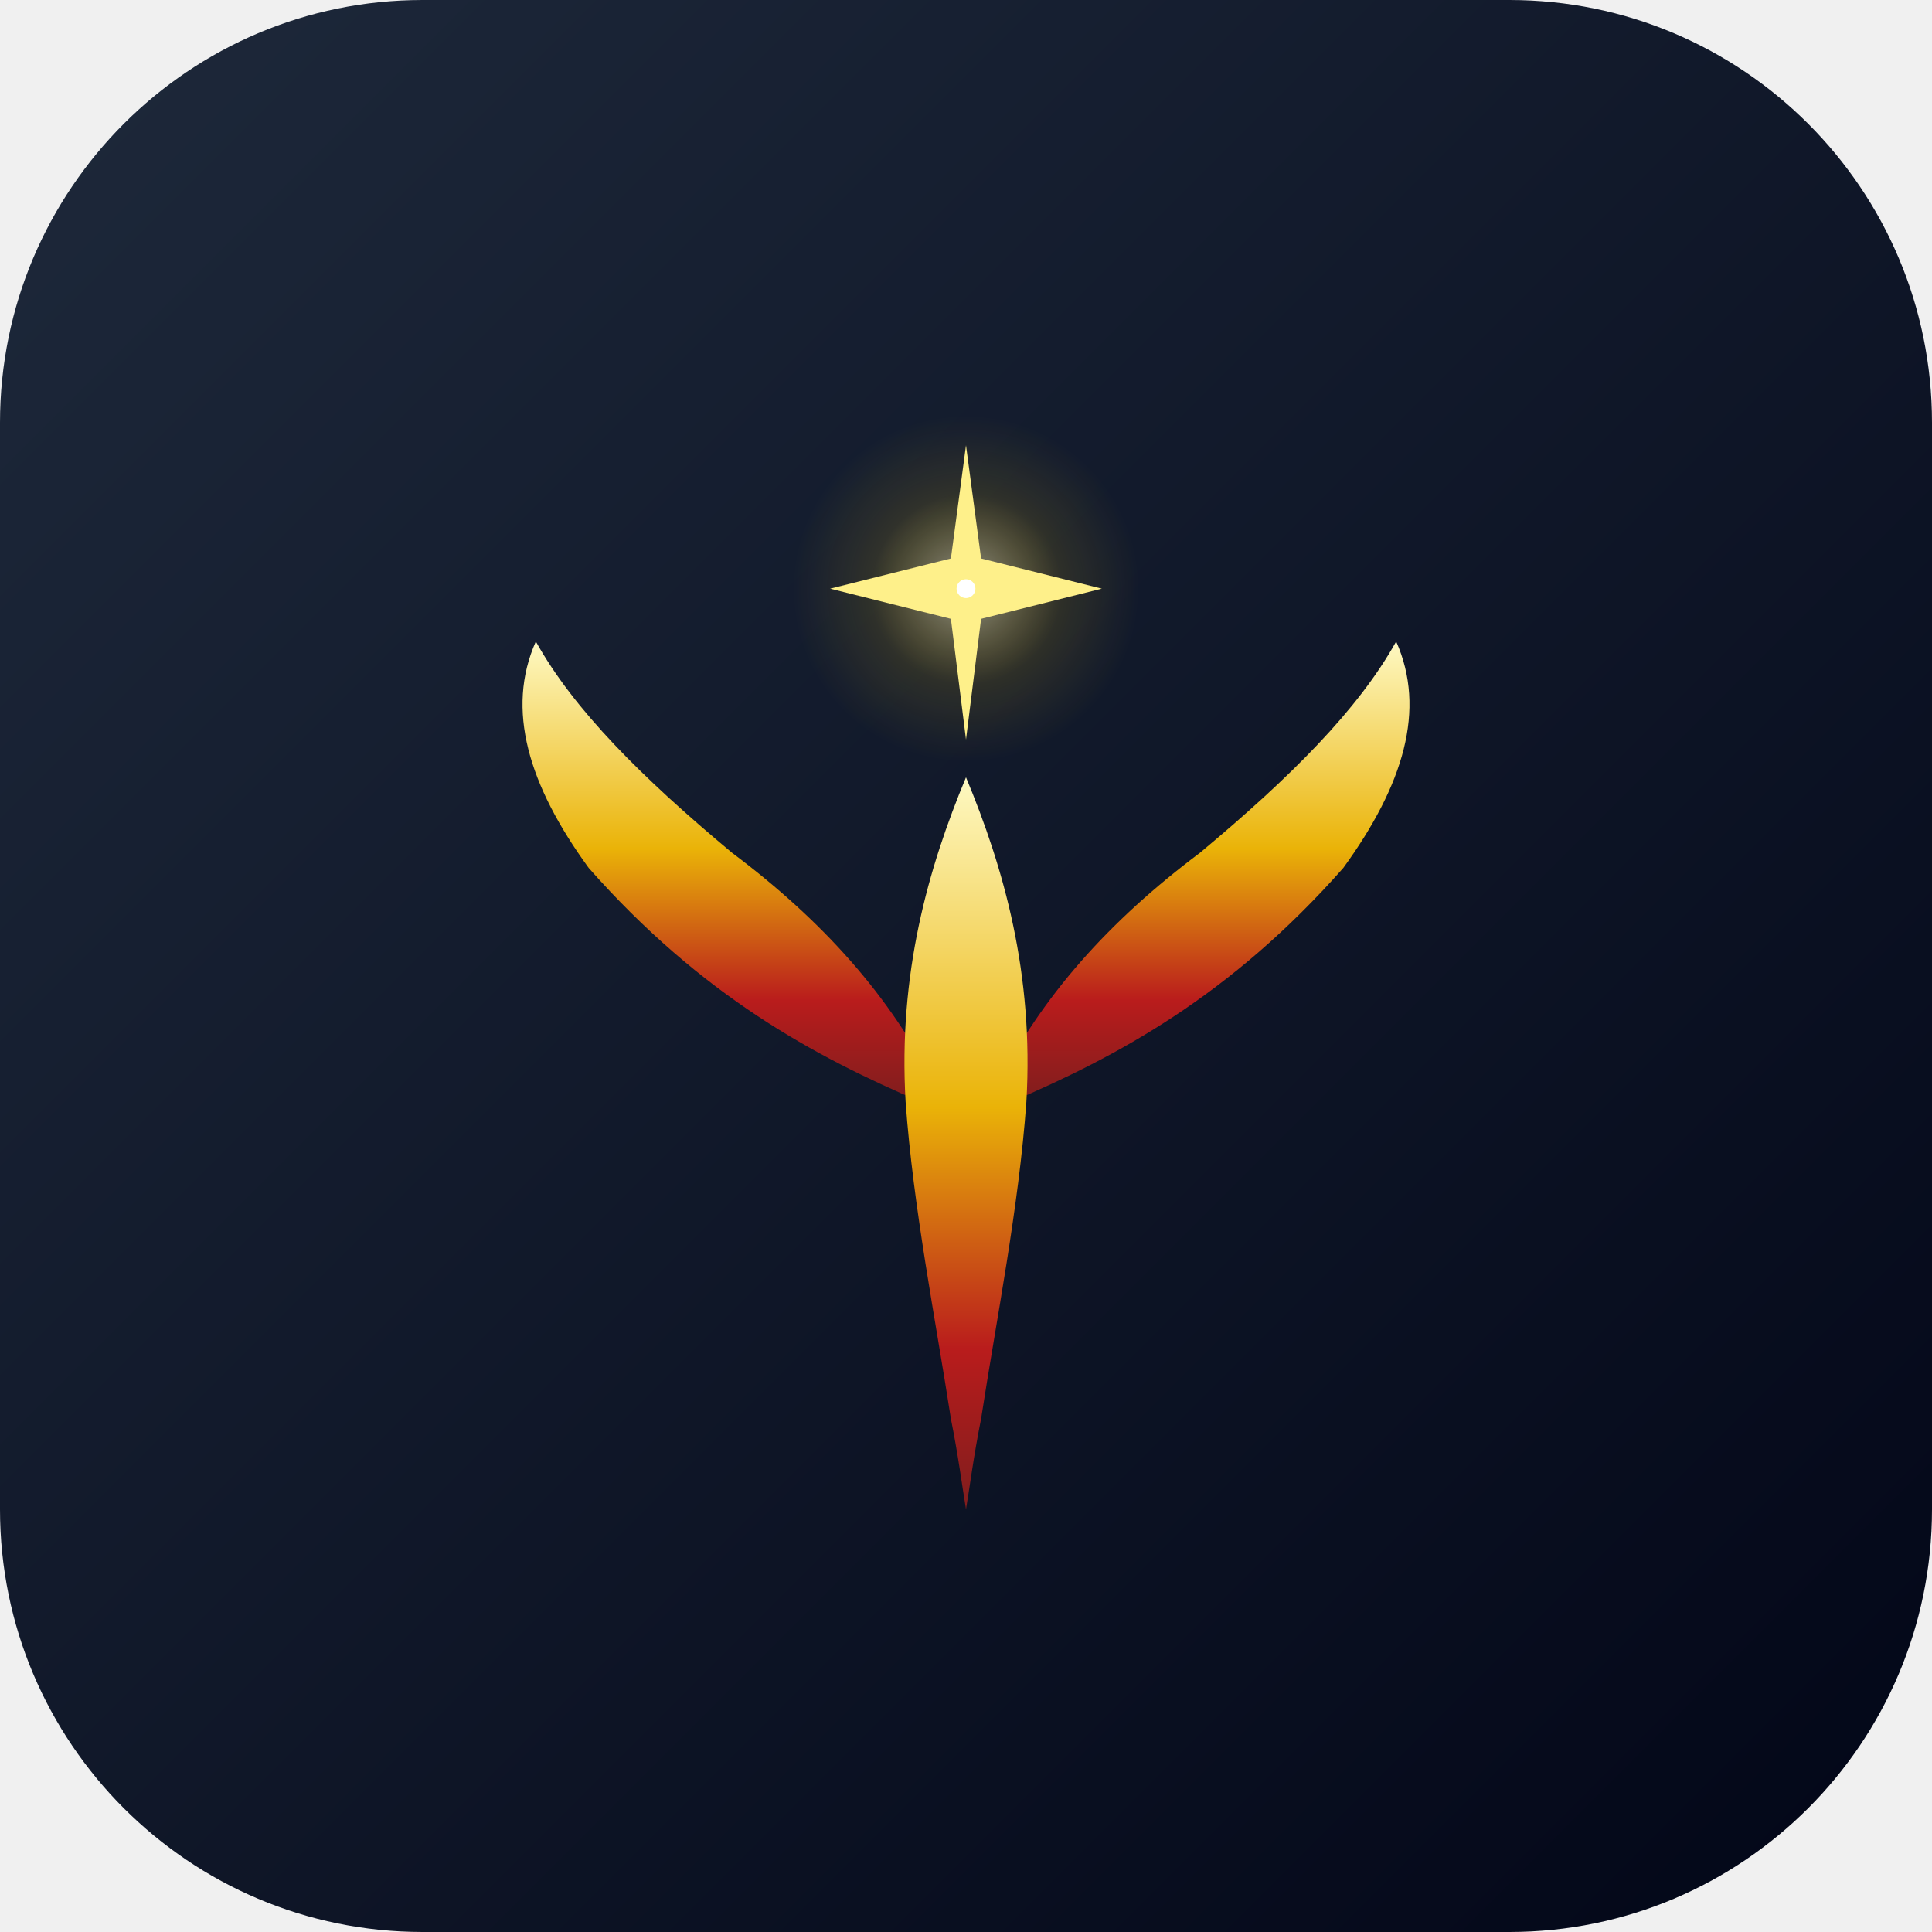
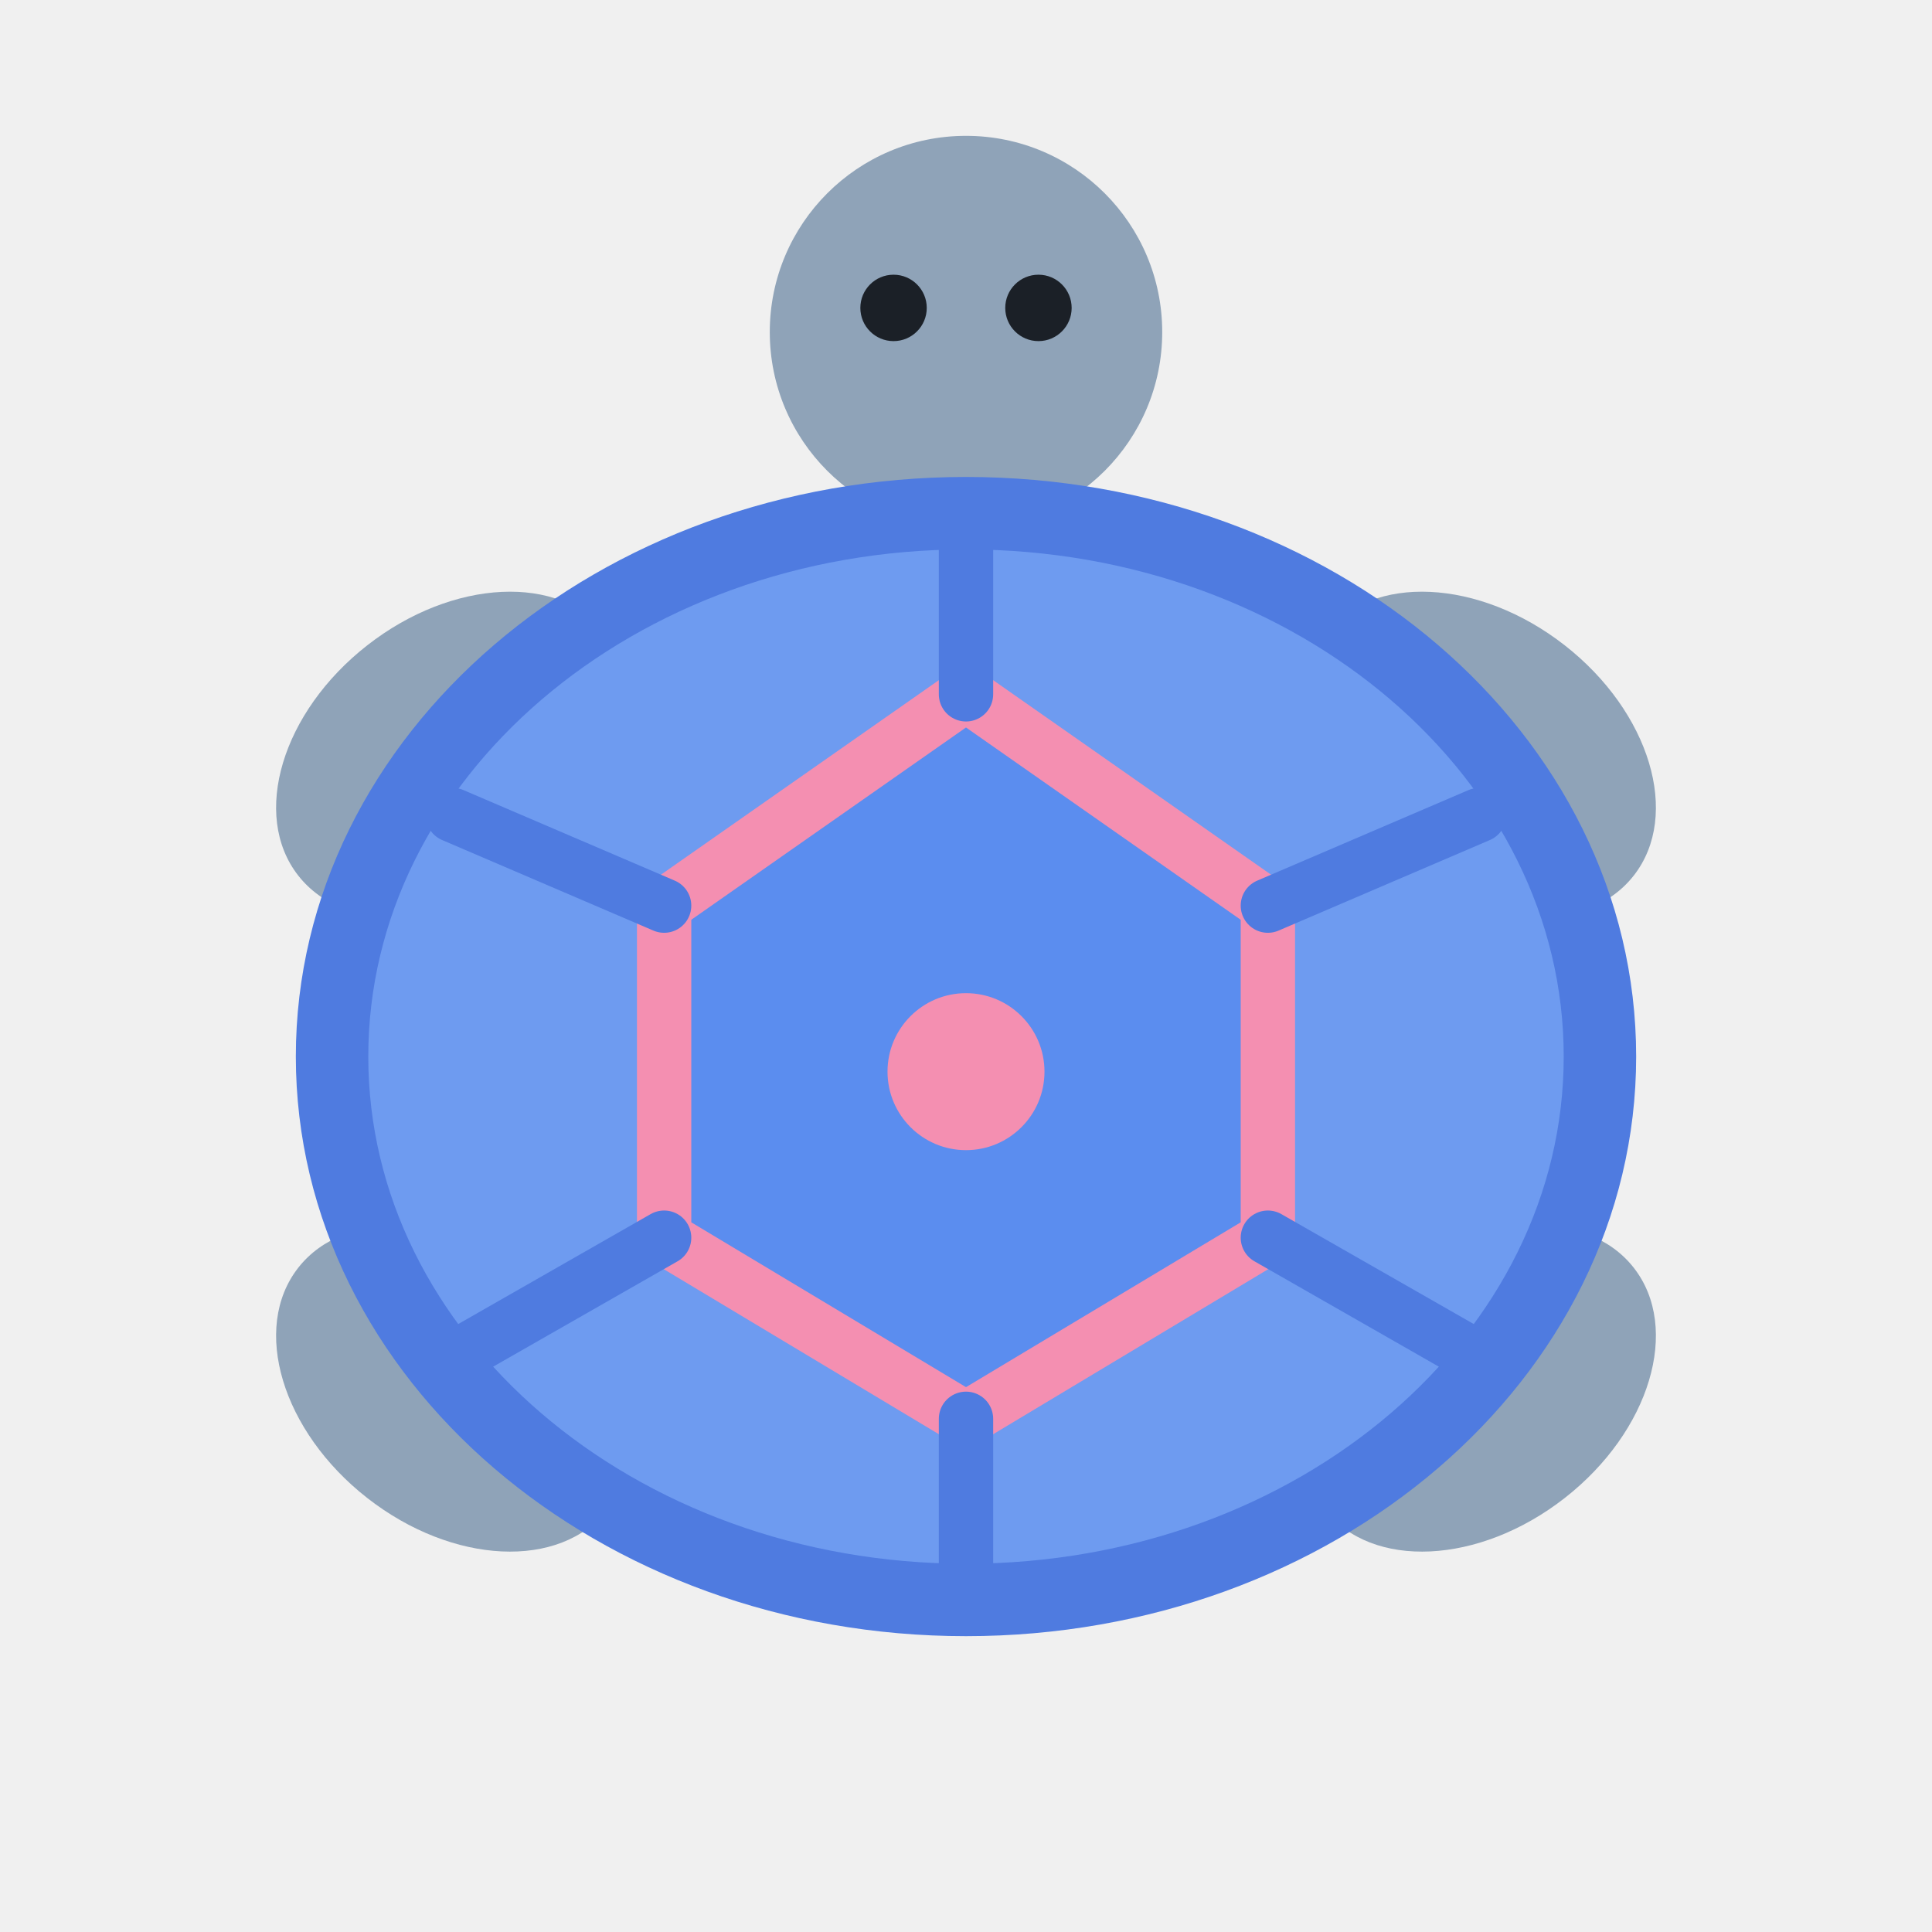
- <svg xmlns="http://www.w3.org/2000/svg" viewBox="0 0 512 512" role="img" aria-label="Dokaz">
-   <defs>
-     <linearGradient id="bg" x1="0" y1="0" x2="1" y2="1">
-       <stop offset="0%" stop-color="#1e293b" />
-       <stop offset="100%" stop-color="#020617" />
-     </linearGradient>
-     <linearGradient id="ambr" x1="0.5" y1="1" x2="0.5" y2="0">
-       <stop offset="0%" stop-color="#7f1d1d" />
-       <stop offset="22%" stop-color="#b91c1c" />
-       <stop offset="55%" stop-color="#eab308" />
-       <stop offset="100%" stop-color="#fef9c3" />
-     </linearGradient>
-     <radialGradient id="halo" cx="0.5" cy="0.5" r="0.5">
-       <stop offset="0%" stop-color="#fefce8" stop-opacity="0.55" />
-       <stop offset="55%" stop-color="#facc15" stop-opacity="0.12" />
-       <stop offset="100%" stop-color="#facc15" stop-opacity="0" />
-     </radialGradient>
-   </defs>
-   <rect width="512" height="512" rx="112" fill="url(#bg)" />
-   <g transform="translate(96, 96) scale(1)">
-     <circle cx="160" cy="60" r="46" fill="url(#halo)" />
-     <path d="M 148 196 C 120 184, 90 168, 60 134 C 44 112, 38 92, 46 74 C 56 92, 74 110, 98 130 C 122 148, 140 168, 152 192 Z" fill="url(#ambr)" />
-     <path d="M 172 196 C 200 184, 230 168, 260 134 C 276 112, 282 92, 274 74 C 264 92, 246 110, 222 130 C 198 148, 180 168, 168 192 Z" fill="url(#ambr)" />
-     <path d="M 160 110 C 150 134, 142 162, 144 196 C 146 224, 152 254, 156 280 C 158 290, 159 298, 160 304 C 161 298, 162 290, 164 280 C 168 254, 174 224, 176 196 C 178 162, 170 134, 160 110 Z" fill="url(#ambr)" />
-     <path d="M 160 22 L 164 52 L 196 60 L 164 68 L 160 100 L 156 68 L 124 60 L 156 52 Z" fill="#fef08a" />
-     <circle cx="160" cy="60" r="2.5" fill="#ffffff" />
+ <svg xmlns="http://www.w3.org/2000/svg" viewBox="0 0 64 64" fill="none">
+   <g fill="#8FA3B8">
+     <ellipse cx="15" cy="25" rx="6.5" ry="4.6" transform="rotate(-38 15 25)" />
+     <ellipse cx="49" cy="25" rx="6.5" ry="4.6" transform="rotate(38 49 25)" />
+     <ellipse cx="15" cy="46" rx="6.5" ry="4.6" transform="rotate(38 15 46)" />
+     <ellipse cx="49" cy="46" rx="6.5" ry="4.6" transform="rotate(-38 49 46)" />
  </g>
+   <circle cx="32" cy="11" r="6.5" fill="#8FA3B8" />
+   <circle cx="29.6" cy="10.2" r="1.1" fill="#1B2027" />
+   <circle cx="34.4" cy="10.2" r="1.1" fill="#1B2027" />
+   <ellipse cx="32" cy="35" rx="21" ry="18" fill="#6E9BF0" />
+   <ellipse cx="32" cy="35" rx="21" ry="18" fill="none" stroke="#4F7BE0" stroke-width="2.4" />
+   <path d="M32 23 L42 30 L42 41 L32 47 L22 41 L22 30 Z" fill="#5B8DEF" stroke="#F48FB1" stroke-width="1.8" stroke-linejoin="round" />
+   <g stroke="#4F7BE0" stroke-width="1.8" stroke-linecap="round">
+     <line x1="32" y1="23" x2="32" y2="17.5" />
+     <line x1="42" y1="30" x2="49" y2="27" />
+     <line x1="42" y1="41" x2="49" y2="45" />
+     <line x1="32" y1="47" x2="32" y2="52.5" />
+     <line x1="22" y1="41" x2="15" y2="45" />
+     <line x1="22" y1="30" x2="15" y2="27" />
+   </g>
+   <circle cx="32" cy="35.5" r="2.6" fill="#F48FB1" />
</svg>
